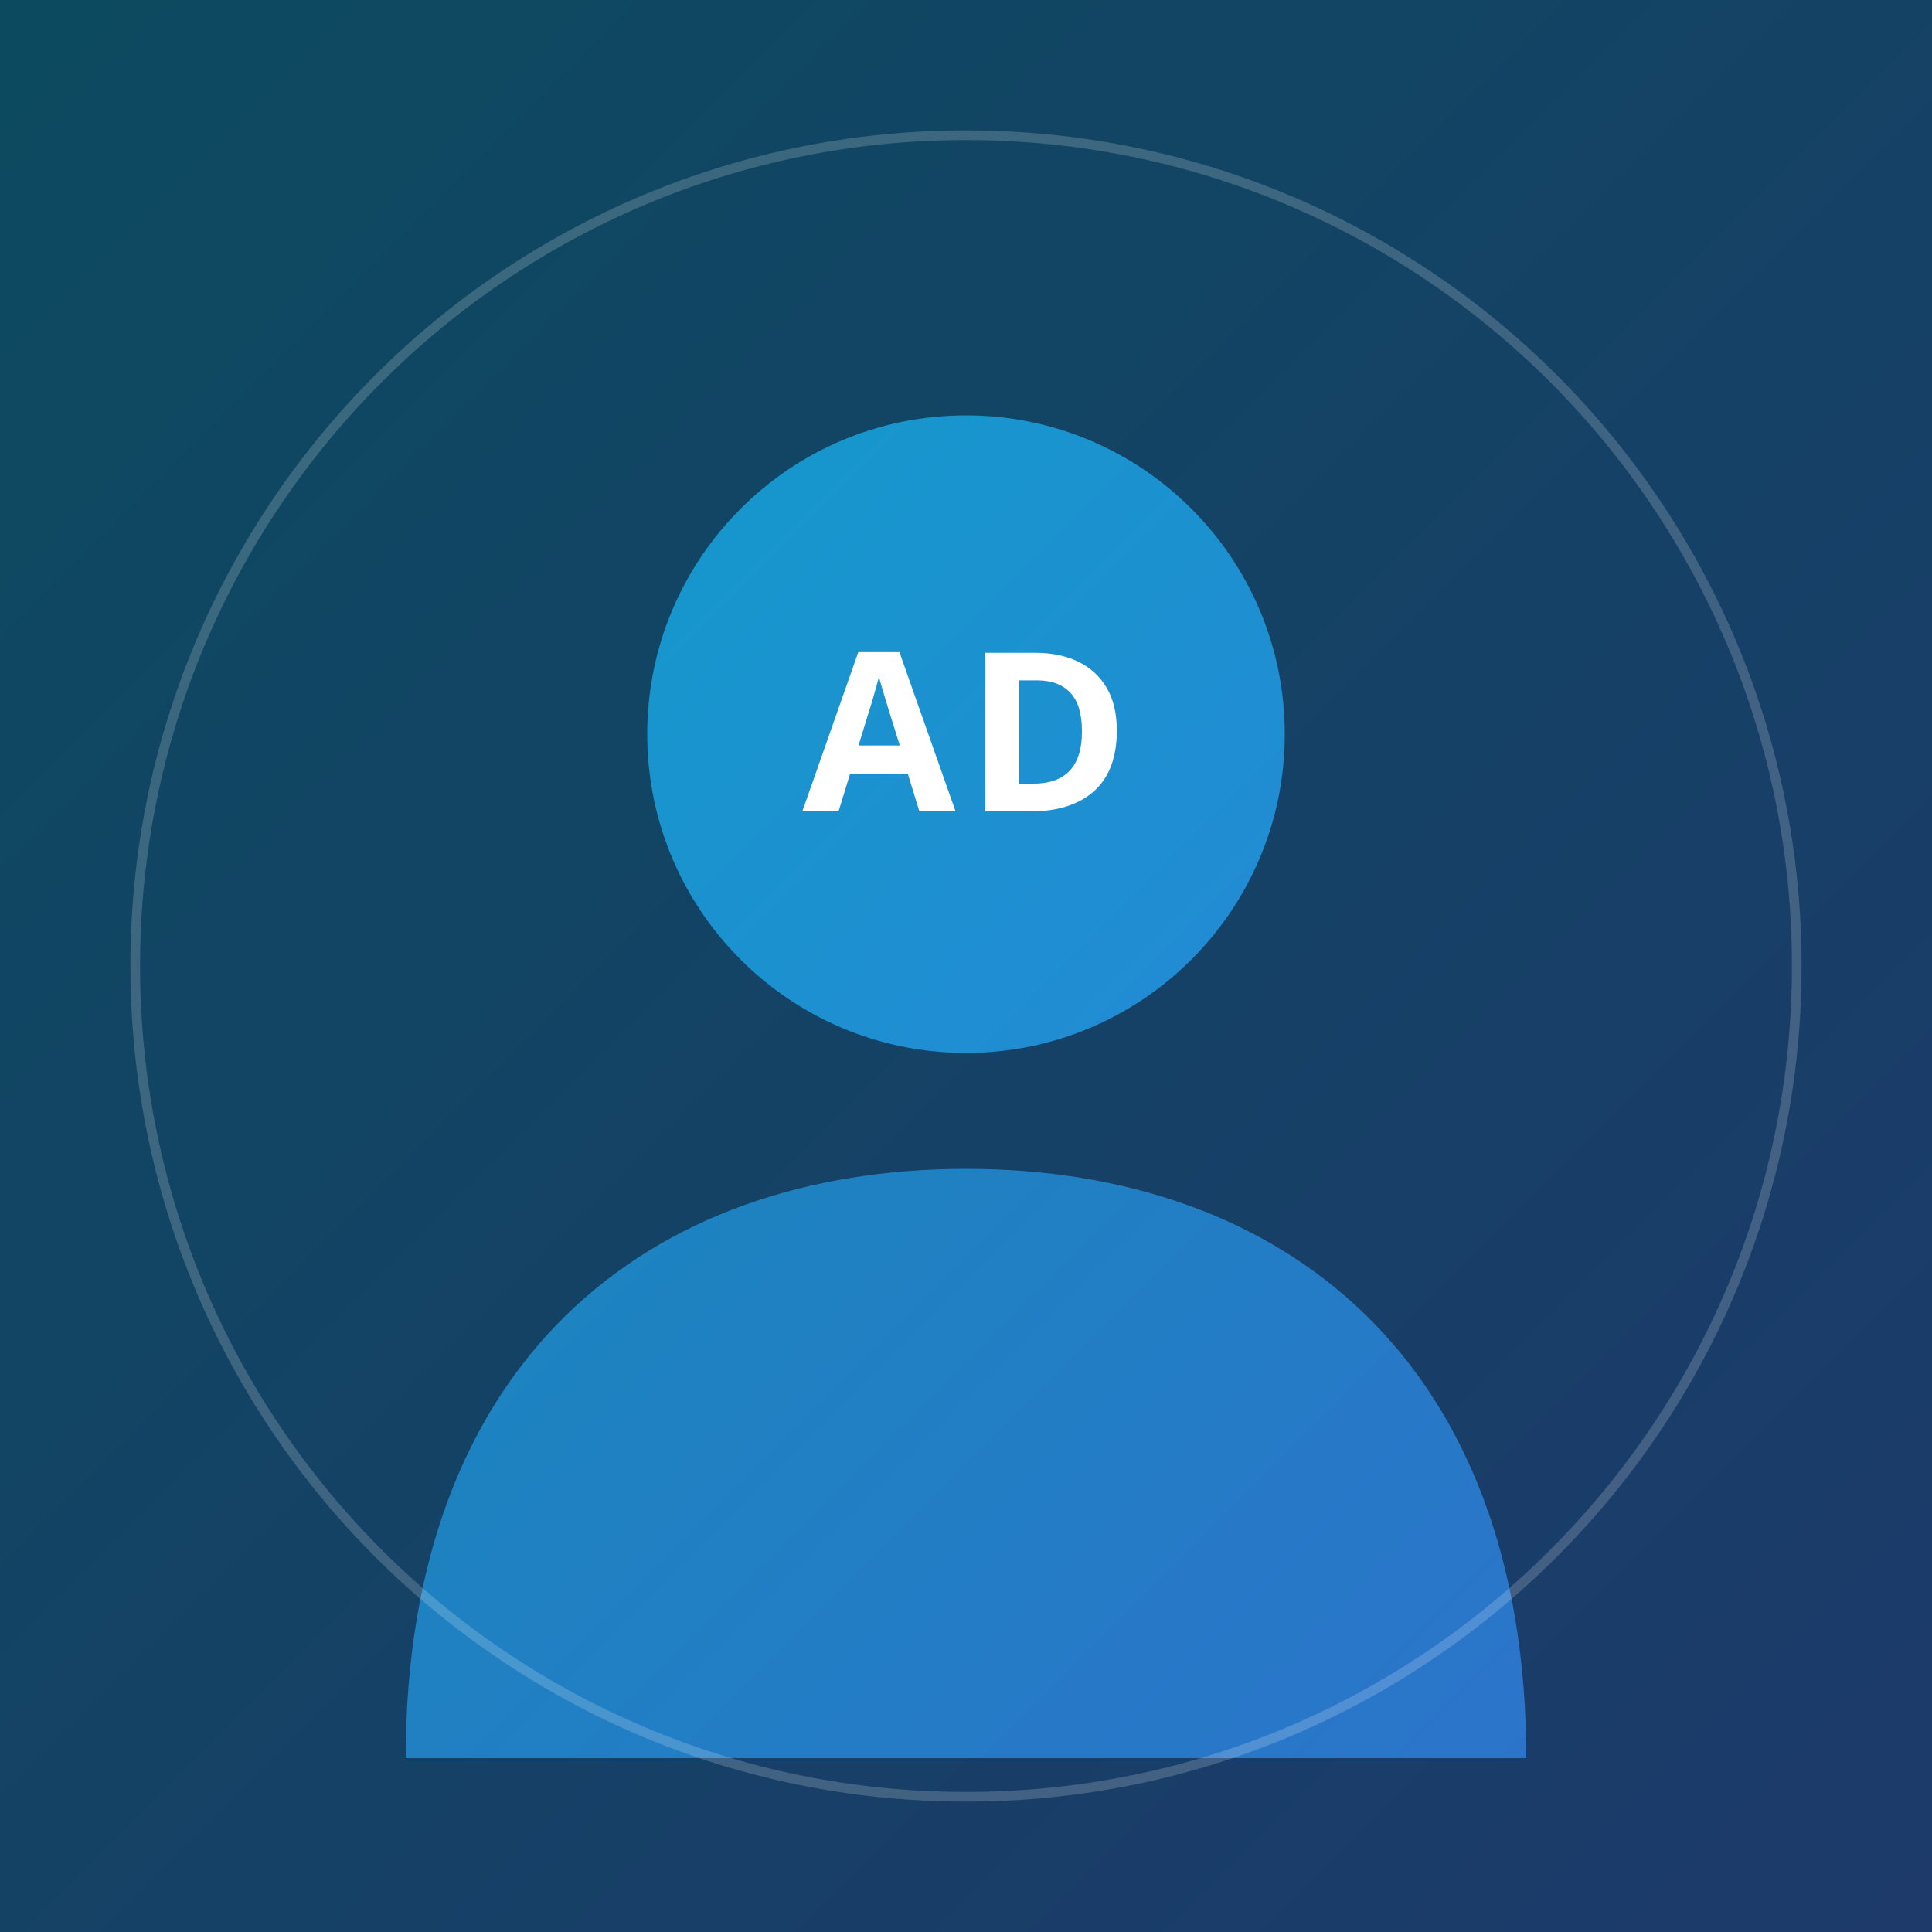
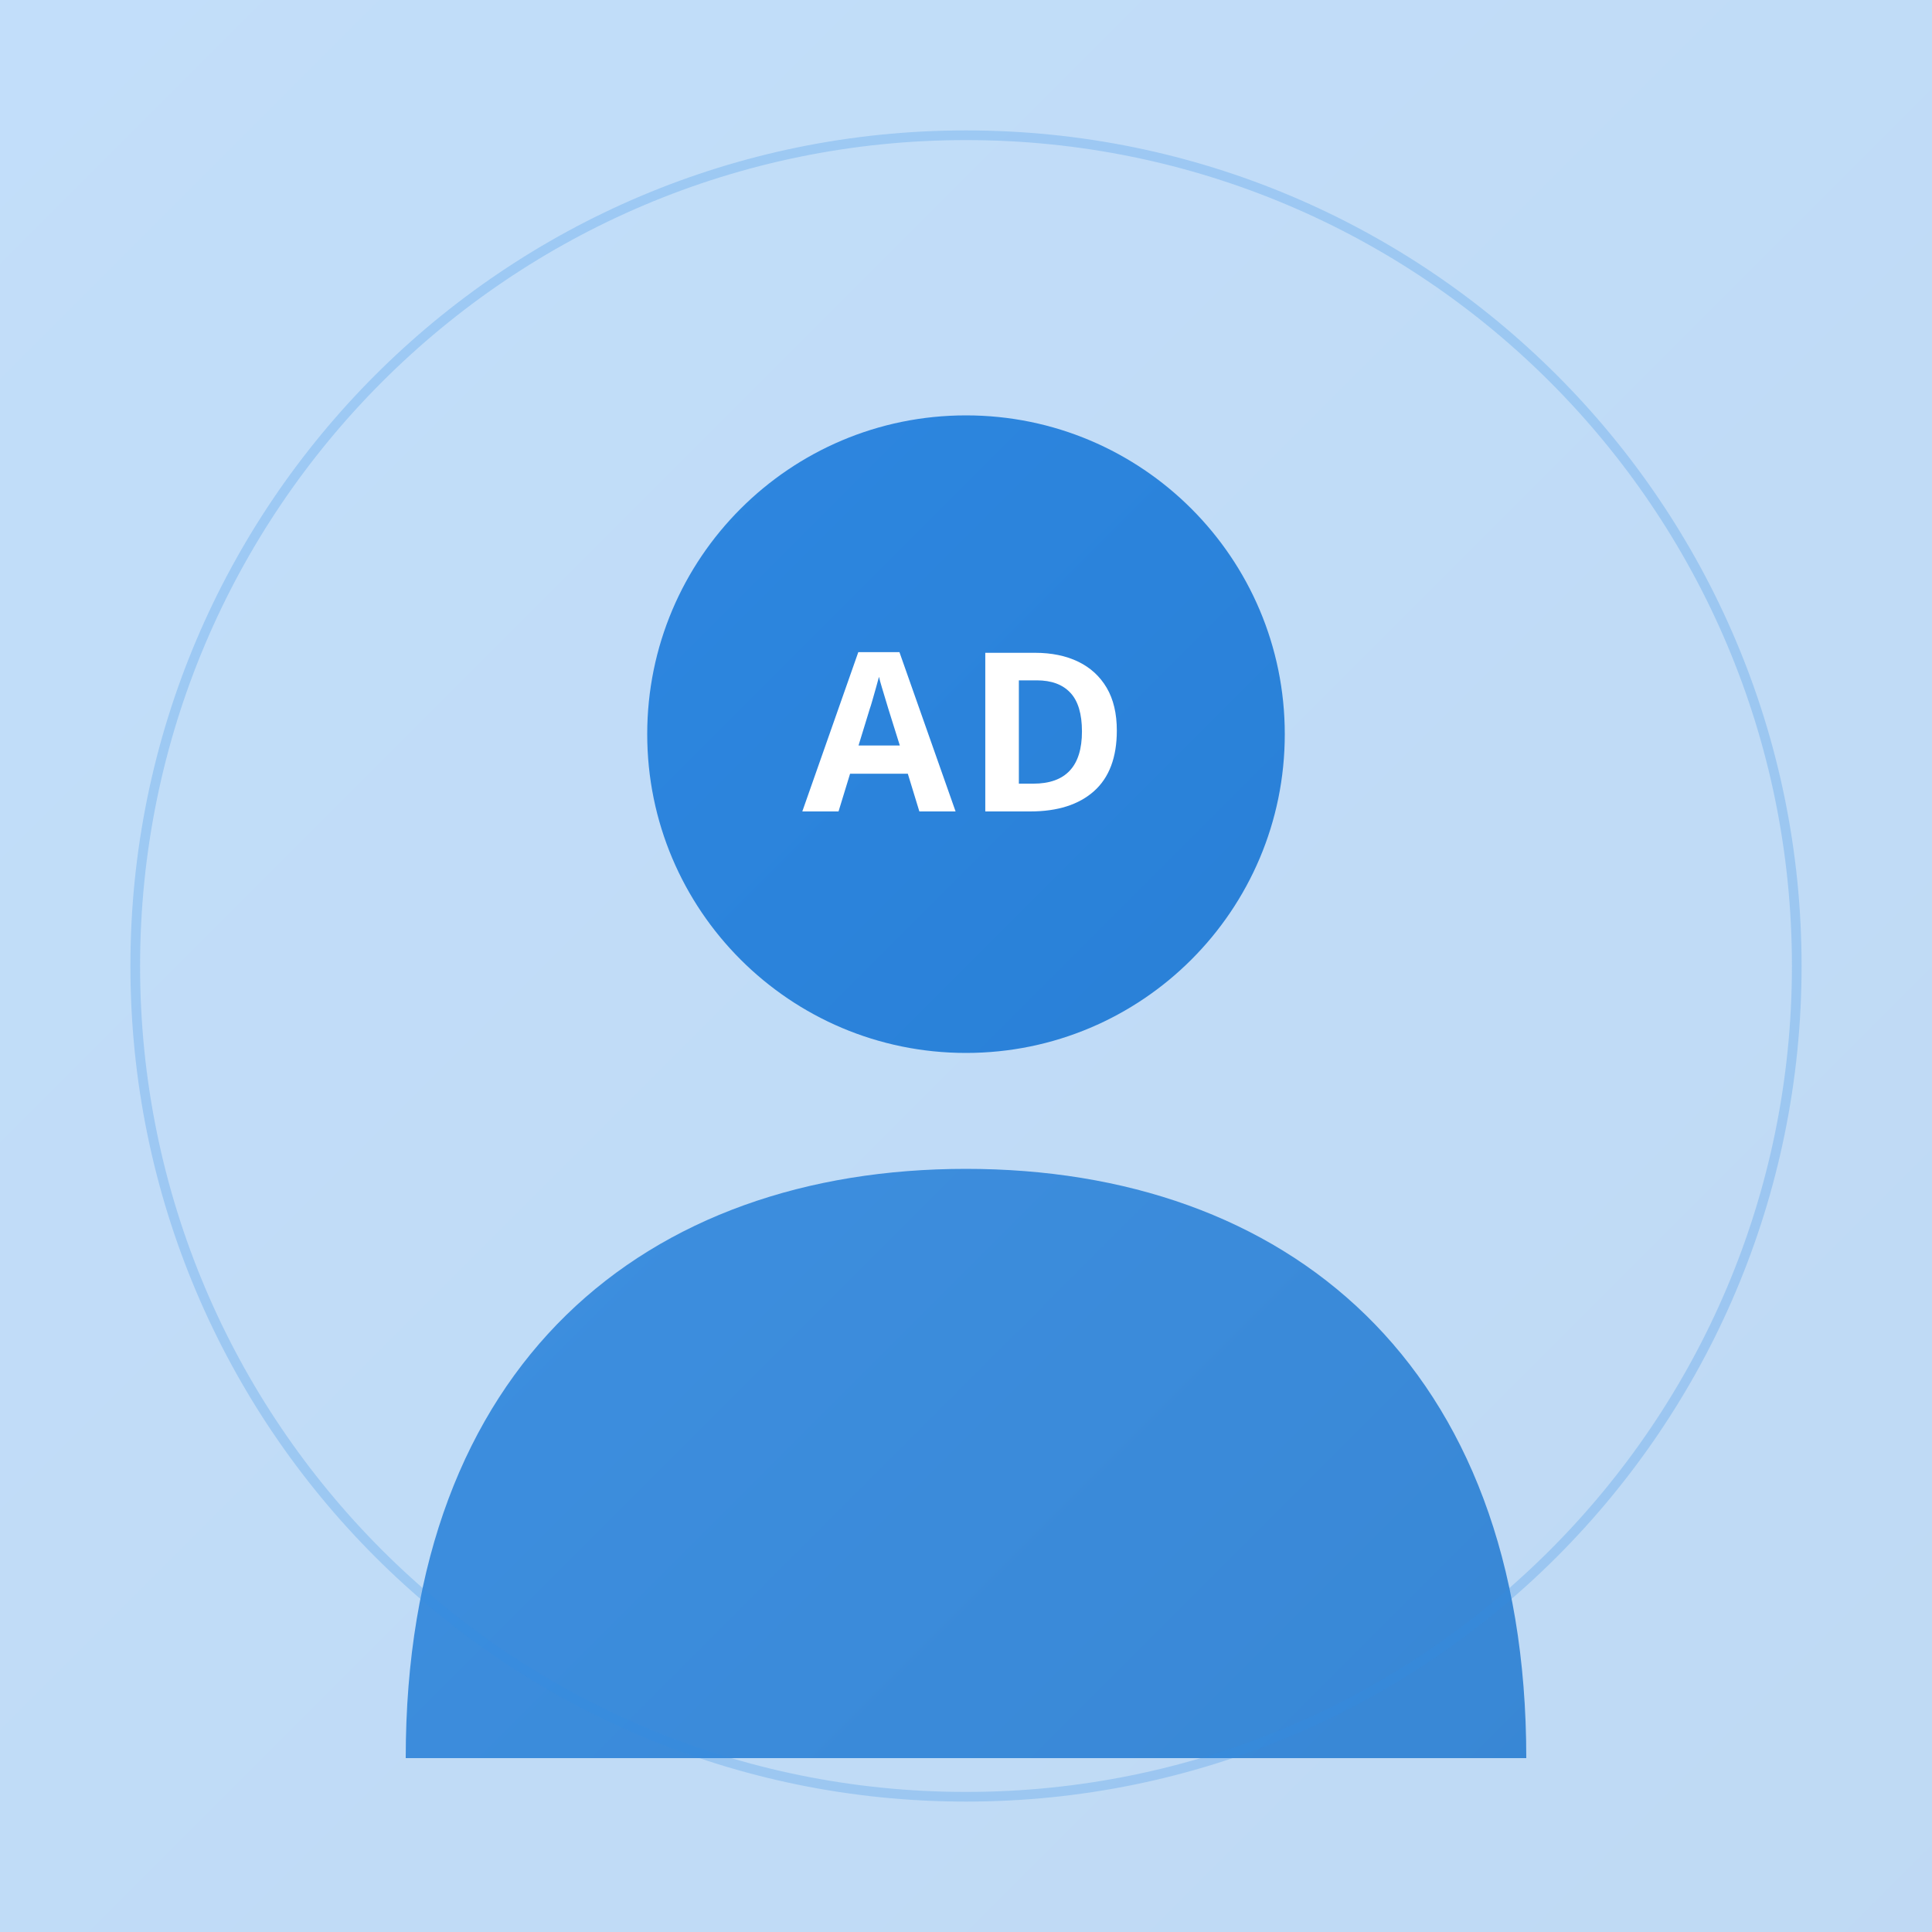
<svg xmlns="http://www.w3.org/2000/svg" viewBox="0 0 400 400" fill="none">
  <defs>
    <linearGradient id="bg" x1="0" y1="0" x2="400" y2="400" gradientUnits="userSpaceOnUse">
-       <stop offset="0%" stop-color="#06b6d4" />
-       <stop offset="100%" stop-color="#3b82f6" />
+       <stop offset="0%" stop-color="#318CE7" />
+       <stop offset="100%" stop-color="#2478CC" />
    </linearGradient>
  </defs>
-   <rect width="400" height="400" fill="#0f172a" />
-   <rect width="400" height="400" fill="url(#bg)" fill-opacity="0.32" />
-   <circle cx="200" cy="152" r="66" fill="url(#bg)" fill-opacity="0.85" />
-   <path d="M84 364 C84 282 134 242 200 242 C266 242 316 282 316 364" fill="url(#bg)" fill-opacity="0.72" />
-   <circle cx="200" cy="200" r="172" stroke="white" stroke-opacity="0.18" stroke-width="2" />
+   <rect width="400" height="400" fill="#EAF5FF" />
+   <rect width="400" height="400" fill="url(#bg)" fill-opacity="0.22" />
+   <circle cx="200" cy="152" r="66" fill="url(#bg)" />
+   <path d="M84 364 C84 282 134 242 200 242 C266 242 316 282 316 364" fill="url(#bg)" fill-opacity="0.88" />
+   <circle cx="200" cy="200" r="172" stroke="#318CE7" stroke-opacity="0.25" stroke-width="2" />
  <text x="200" y="168" text-anchor="middle" font-family="system-ui, sans-serif" font-size="46" font-weight="700" fill="white" letter-spacing="2">AD</text>
</svg>
